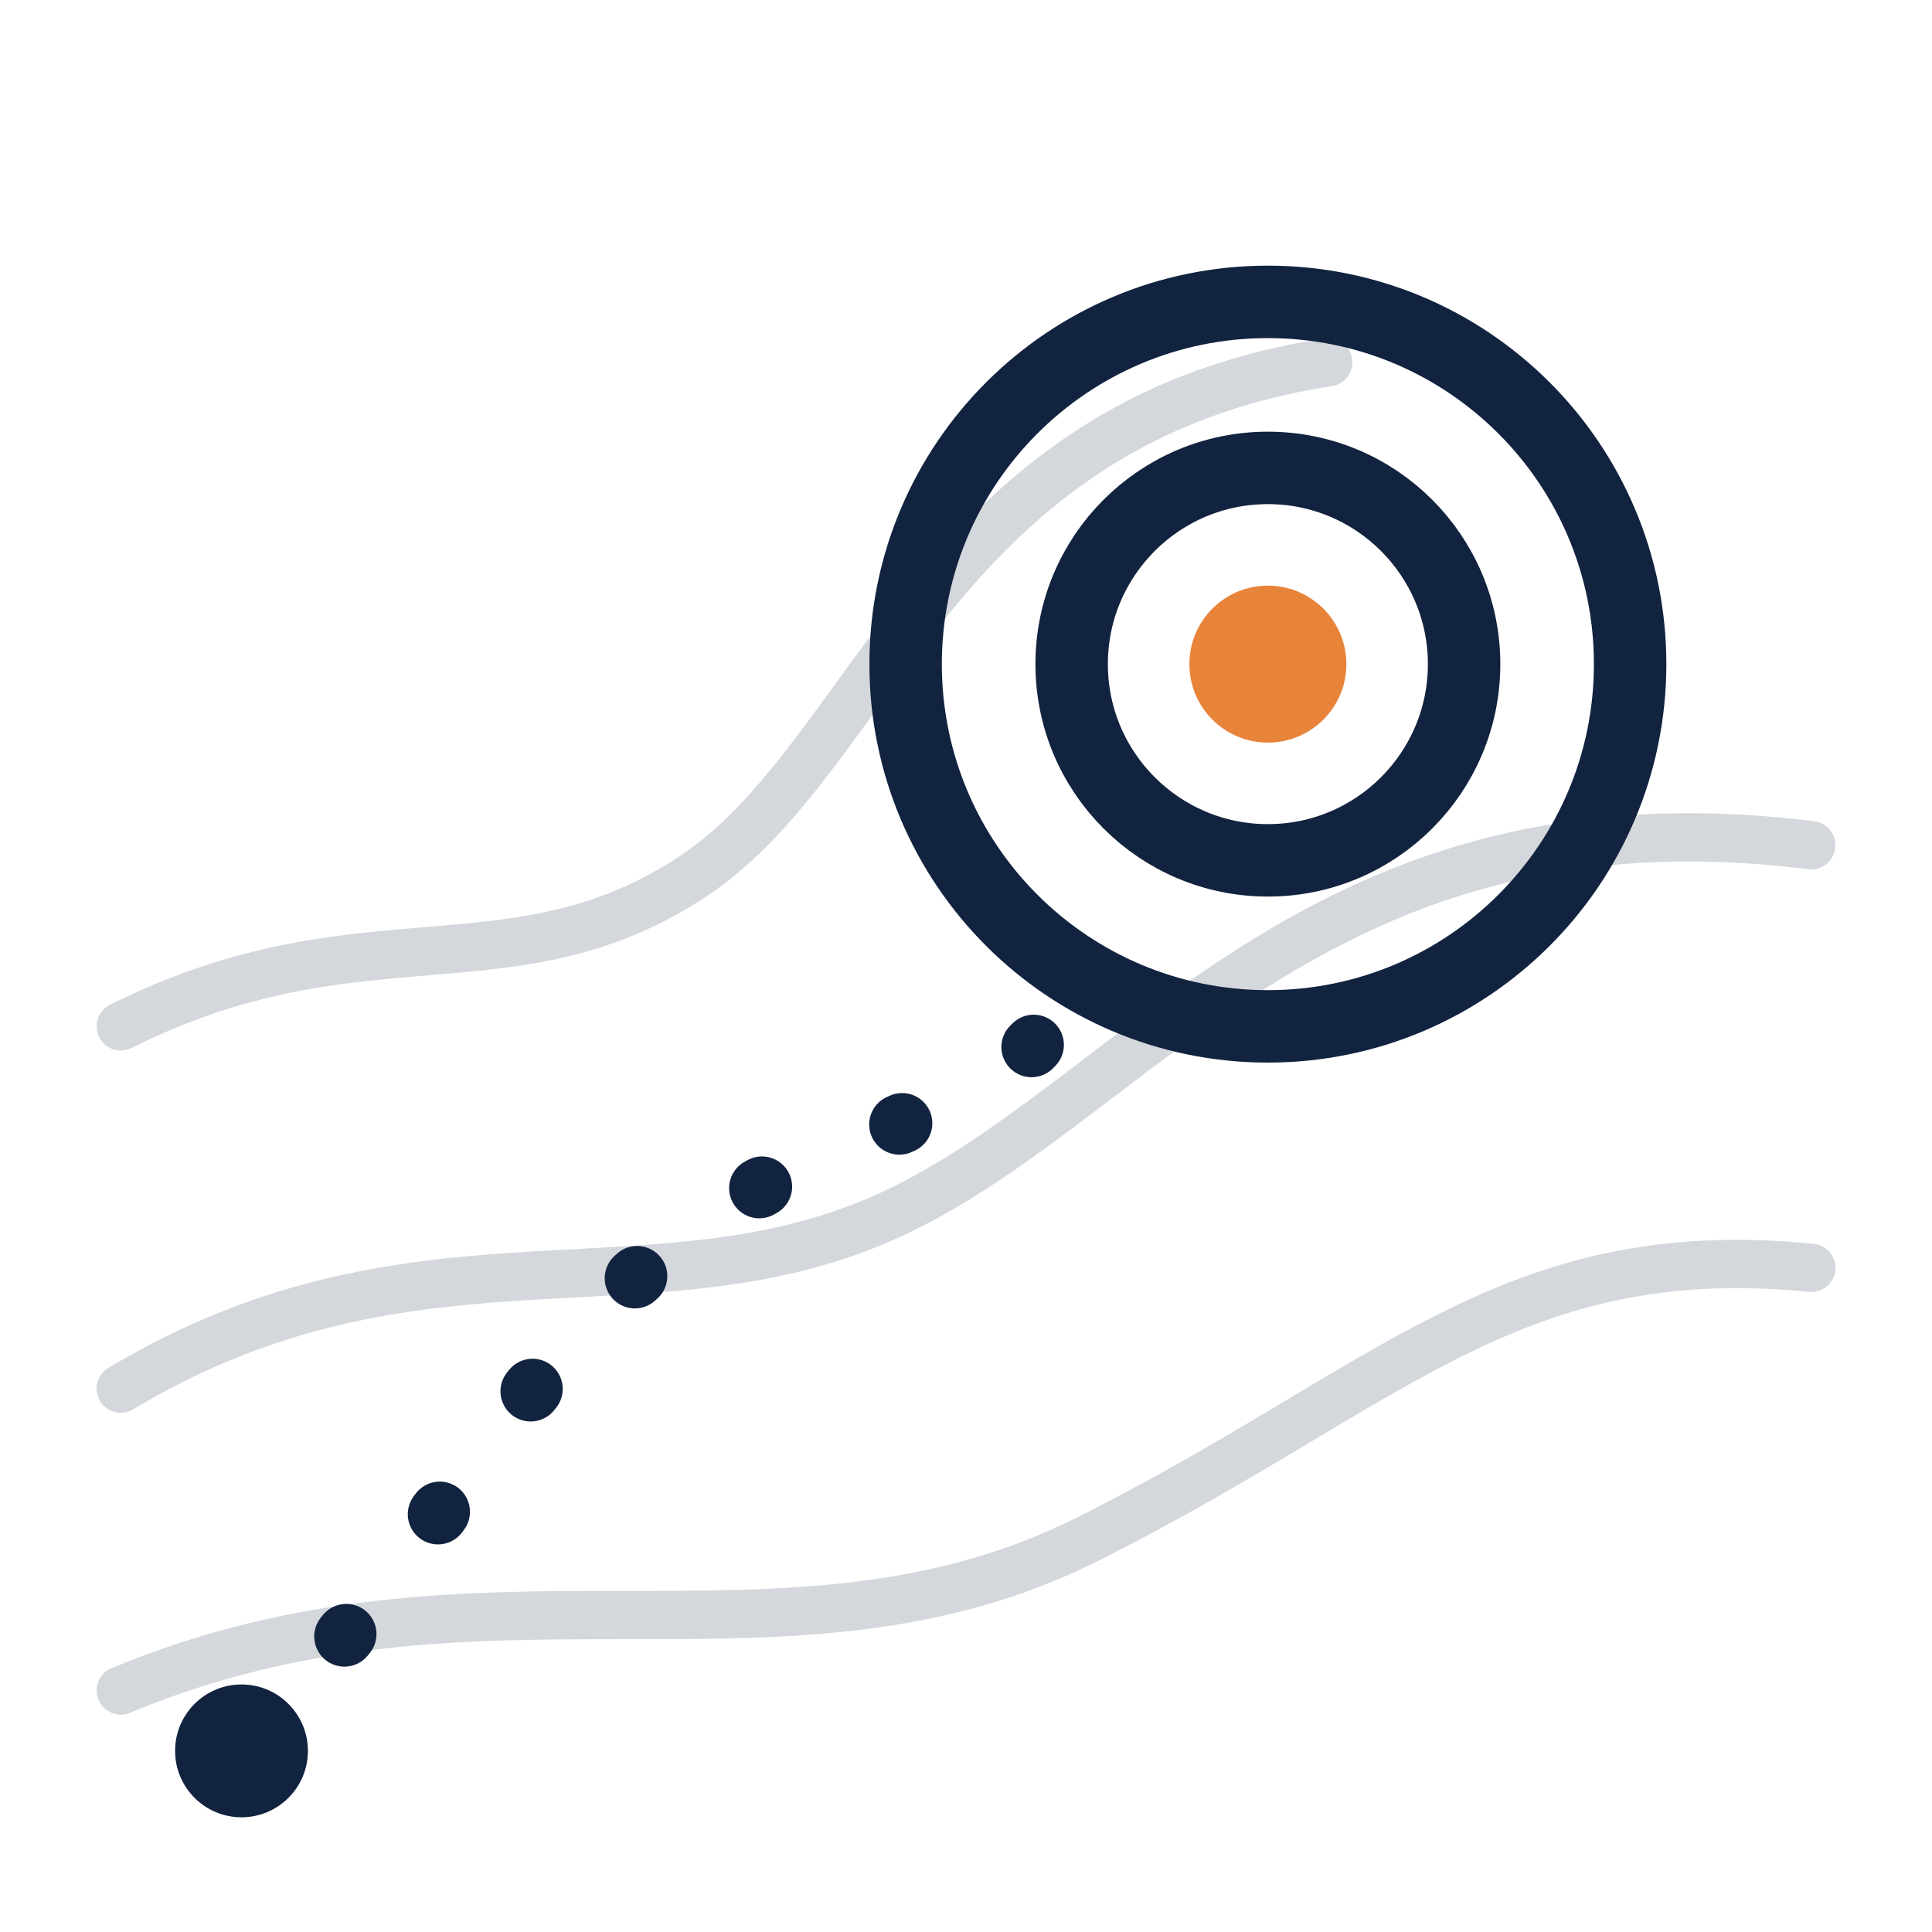
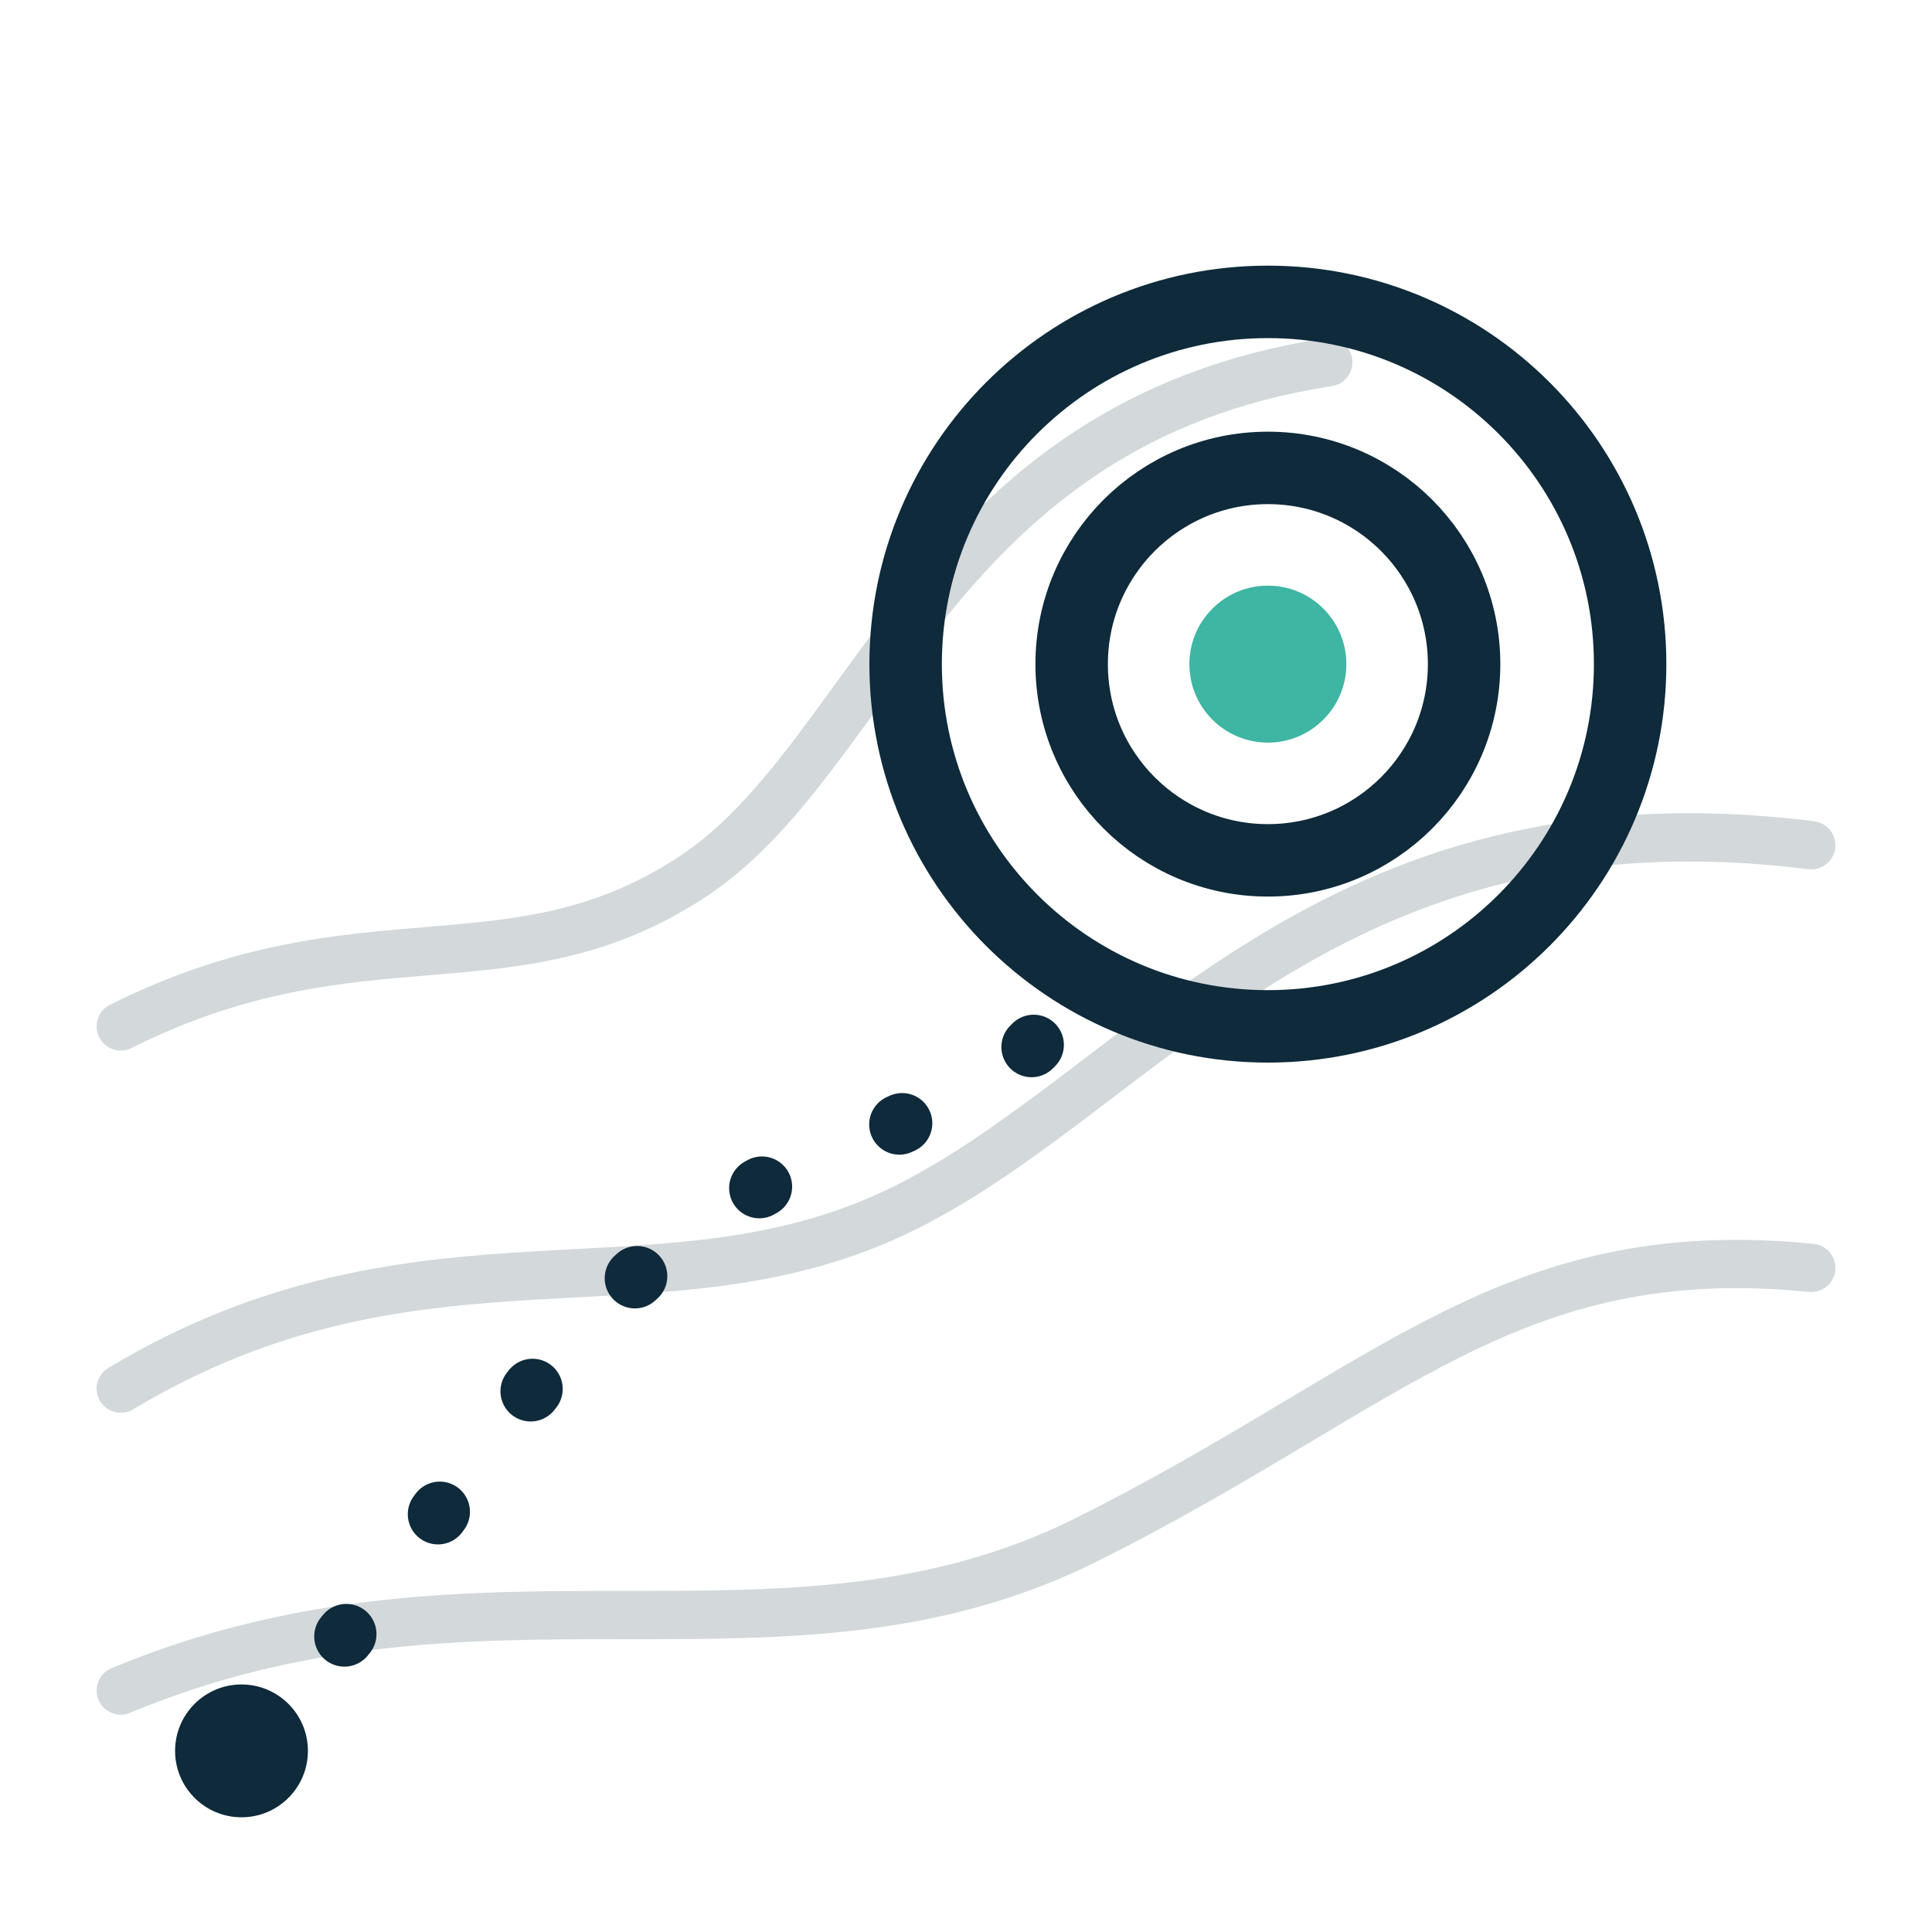
<svg xmlns="http://www.w3.org/2000/svg" viewBox="0 0 64 64" fill="none">
-   <path d="M4 46c10-6 18-2 26-6s14-14 30-12" stroke="#12233F" stroke-opacity=".18" stroke-width="1.6" stroke-linecap="round" />
-   <path d="M4 56c12-5 22 0 32-5s14-10 24-9" stroke="#12233F" stroke-opacity=".18" stroke-width="1.6" stroke-linecap="round" />
-   <path d="M4 34c8-4 13-1 19-5S31 14 44 12" stroke="#12233F" stroke-opacity=".18" stroke-width="1.6" stroke-linecap="round" />
-   <path d="M8 58C16 50 18 42 28 38s6-5 7-8" stroke="#12233F" stroke-width="2" stroke-linecap="round" stroke-dasharray="0.1 5" />
-   <circle cx="42" cy="22" r="12" stroke="#12233F" stroke-width="2.4" />
-   <circle cx="42" cy="22" r="6.5" stroke="#12233F" stroke-width="2.4" />
-   <circle cx="42" cy="22" r="2.6" fill="#E8833A" />
-   <circle cx="8" cy="58" r="2.2" fill="#12233F" />
+   <path d="M4 46c10-6 18-2 26-6s14-14 30-12" stroke="#0E2A3B" stroke-opacity=".18" stroke-width="1.6" stroke-linecap="round" />
+   <path d="M4 56c12-5 22 0 32-5s14-10 24-9" stroke="#0E2A3B" stroke-opacity=".18" stroke-width="1.6" stroke-linecap="round" />
+   <path d="M4 34c8-4 13-1 19-5S31 14 44 12" stroke="#0E2A3B" stroke-opacity=".18" stroke-width="1.6" stroke-linecap="round" />
+   <path d="M8 58C16 50 18 42 28 38s6-5 7-8" stroke="#0E2A3B" stroke-width="2" stroke-linecap="round" stroke-dasharray="0.1 5" />
+   <circle cx="42" cy="22" r="12" stroke="#0E2A3B" stroke-width="2.4" />
+   <circle cx="42" cy="22" r="6.5" stroke="#0E2A3B" stroke-width="2.4" />
+   <circle cx="42" cy="22" r="2.6" fill="#3FB5A3" />
+   <circle cx="8" cy="58" r="2.2" fill="#0E2A3B" />
</svg>
